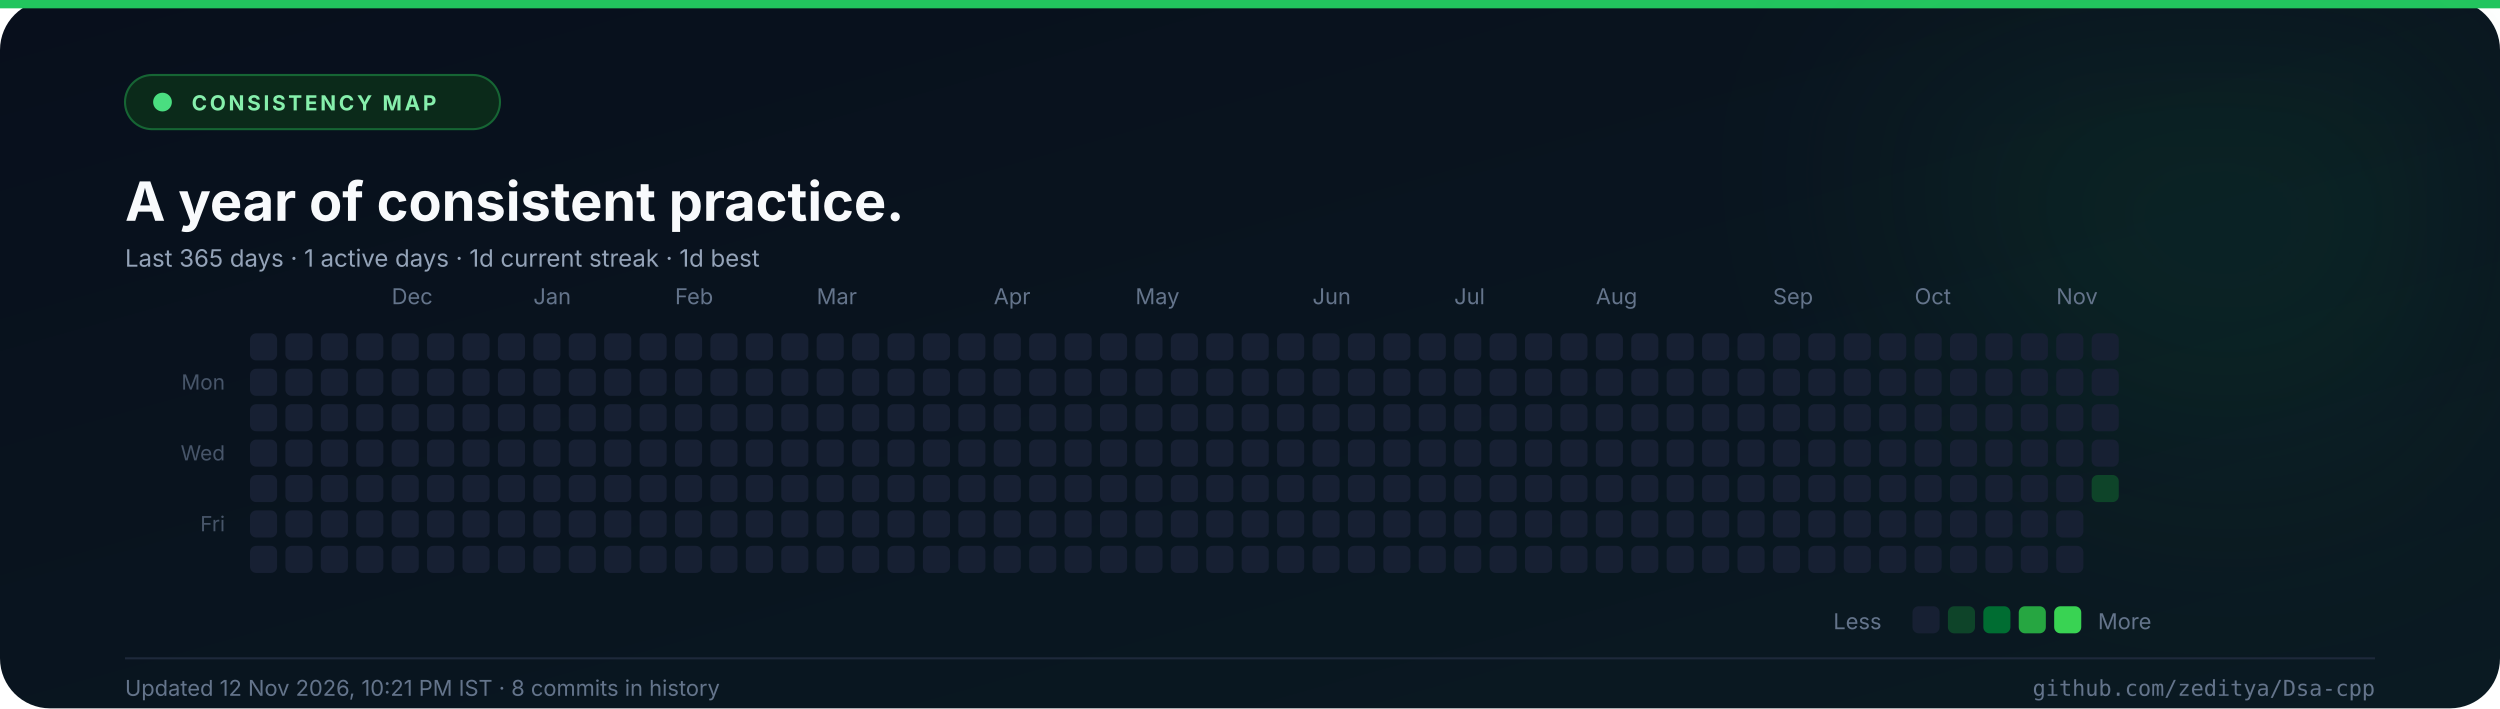
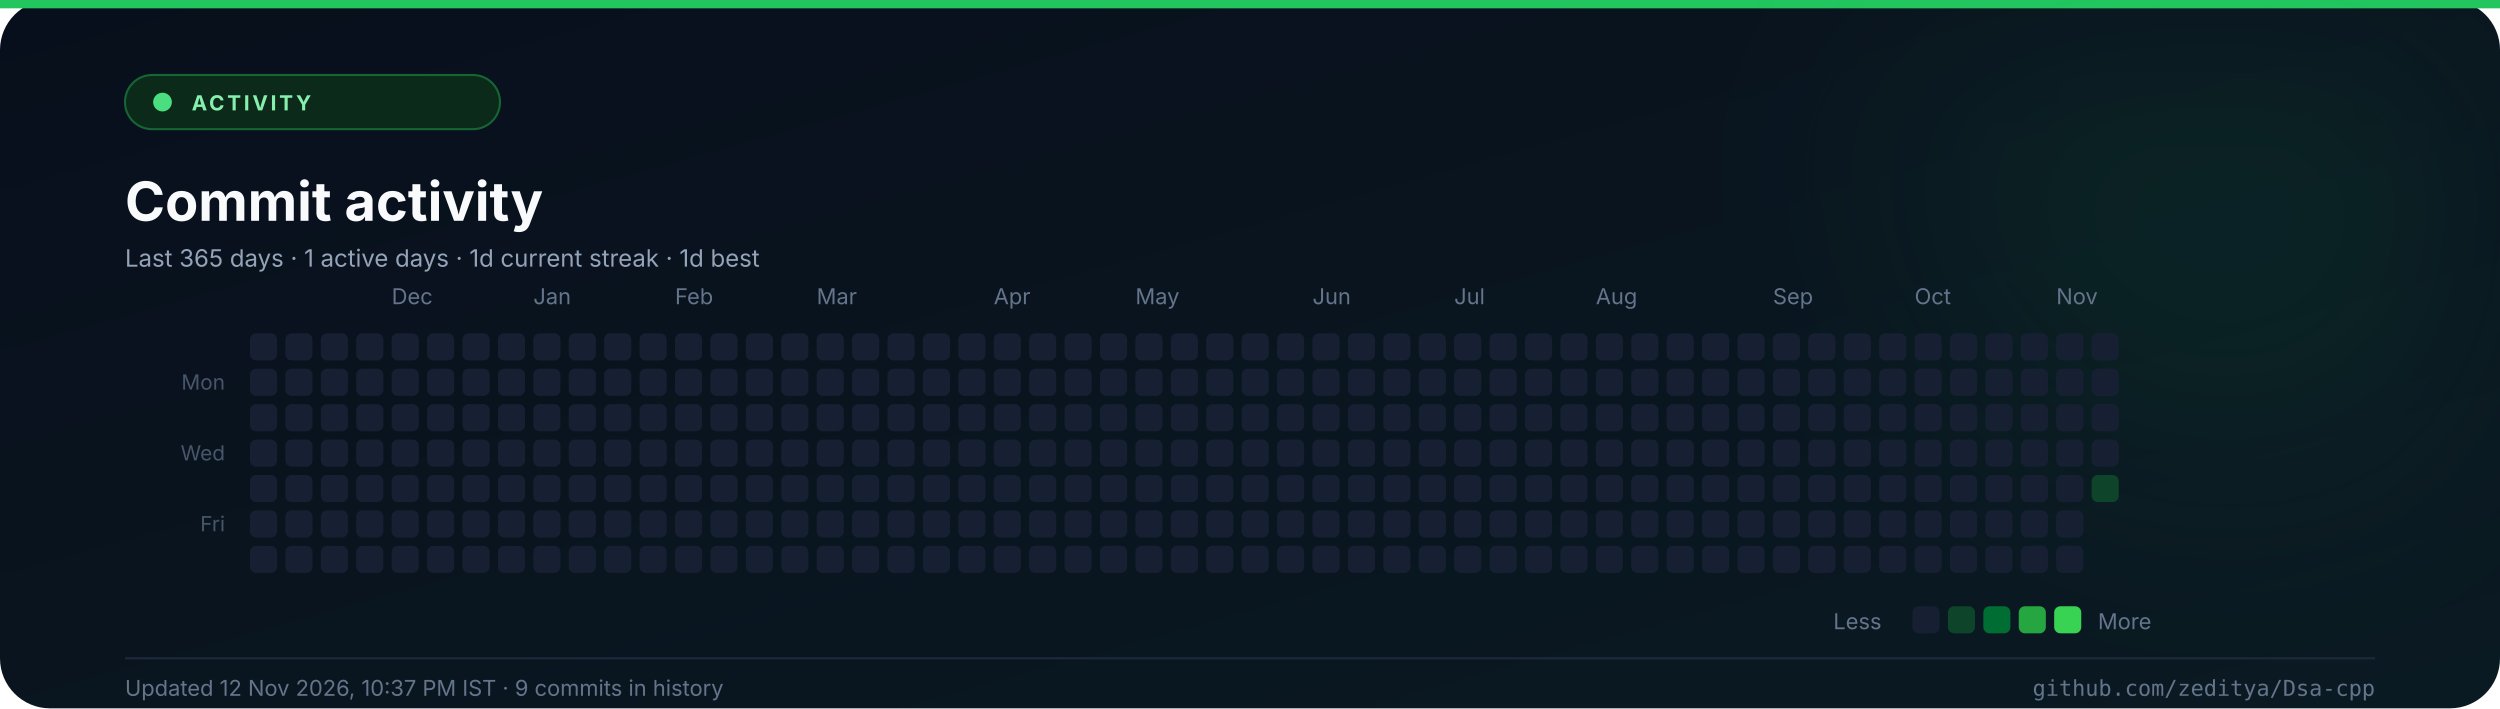
<svg xmlns="http://www.w3.org/2000/svg" width="1200" height="340" viewBox="0 0 1200 340" role="img" aria-label="Commit consistency heatmap for the last 365 days">
  <defs>
    <linearGradient id="abg" x1="0" y1="0" x2="1" y2="1">
      <stop offset="0%" stop-color="#080f1c" />
      <stop offset="100%" stop-color="#0a1a22" />
    </linearGradient>
    <filter id="aglow" x="-50%" y="-50%" width="200%" height="200%">
      <feGaussianBlur stdDeviation="60" />
    </filter>
  </defs>
  <rect width="1200" height="340" rx="24" fill="url(#abg)" />
  <rect x="0" y="0" width="1200" height="4" fill="#22c55e" />
  <circle cx="1070" cy="70" r="150" fill="#22c55e" opacity="0.08" filter="url(#aglow)" />
  <rect x="60" y="36" width="180" height="26" rx="13" fill="#0b2a1a" stroke="#166534" />
  <circle cx="78" cy="49" r="4.5" fill="#4ade80" />
-   <text x="92" y="53" font-family="Inter, 'Segoe UI', 'Helvetica Neue', Arial, sans-serif" font-size="10" font-weight="700" fill="#86efac" text-anchor="start" letter-spacing="1.3">CONSISTENCY MAP</text>
-   <text x="60" y="106" font-family="Inter, 'Segoe UI', 'Helvetica Neue', Arial, sans-serif" font-size="26" font-weight="700" fill="#f8fafc" text-anchor="start">A year of consistent practice.</text>
+   <text x="92" y="53" font-family="Inter, 'Segoe UI', 'Helvetica Neue', Arial, sans-serif" font-size="10" font-weight="700" fill="#86efac" text-anchor="start" letter-spacing="1.3">ACTIVITY</text>
+   <text x="60" y="106" font-family="Inter, 'Segoe UI', 'Helvetica Neue', Arial, sans-serif" font-size="26" font-weight="700" fill="#f8fafc" text-anchor="start">Commit activity</text>
  <text x="60" y="128" font-family="Inter, 'Segoe UI', 'Helvetica Neue', Arial, sans-serif" font-size="11.5" font-weight="400" fill="#94a3b8" text-anchor="start">Last 365 days  ·  1 active days  ·  1d current streak  ·  1d best</text>
  <text x="188" y="146" font-family="Inter, 'Segoe UI', 'Helvetica Neue', Arial, sans-serif" font-size="10.5" font-weight="400" fill="#64748b" text-anchor="start">Dec</text>
  <text x="256" y="146" font-family="Inter, 'Segoe UI', 'Helvetica Neue', Arial, sans-serif" font-size="10.5" font-weight="400" fill="#64748b" text-anchor="start">Jan</text>
  <text x="324" y="146" font-family="Inter, 'Segoe UI', 'Helvetica Neue', Arial, sans-serif" font-size="10.5" font-weight="400" fill="#64748b" text-anchor="start">Feb</text>
  <text x="392" y="146" font-family="Inter, 'Segoe UI', 'Helvetica Neue', Arial, sans-serif" font-size="10.5" font-weight="400" fill="#64748b" text-anchor="start">Mar</text>
  <text x="477" y="146" font-family="Inter, 'Segoe UI', 'Helvetica Neue', Arial, sans-serif" font-size="10.5" font-weight="400" fill="#64748b" text-anchor="start">Apr</text>
  <text x="545" y="146" font-family="Inter, 'Segoe UI', 'Helvetica Neue', Arial, sans-serif" font-size="10.5" font-weight="400" fill="#64748b" text-anchor="start">May</text>
  <text x="630" y="146" font-family="Inter, 'Segoe UI', 'Helvetica Neue', Arial, sans-serif" font-size="10.5" font-weight="400" fill="#64748b" text-anchor="start">Jun</text>
  <text x="698" y="146" font-family="Inter, 'Segoe UI', 'Helvetica Neue', Arial, sans-serif" font-size="10.5" font-weight="400" fill="#64748b" text-anchor="start">Jul</text>
  <text x="766" y="146" font-family="Inter, 'Segoe UI', 'Helvetica Neue', Arial, sans-serif" font-size="10.5" font-weight="400" fill="#64748b" text-anchor="start">Aug</text>
  <text x="851" y="146" font-family="Inter, 'Segoe UI', 'Helvetica Neue', Arial, sans-serif" font-size="10.5" font-weight="400" fill="#64748b" text-anchor="start">Sep</text>
  <text x="919" y="146" font-family="Inter, 'Segoe UI', 'Helvetica Neue', Arial, sans-serif" font-size="10.5" font-weight="400" fill="#64748b" text-anchor="start">Oct</text>
  <text x="987" y="146" font-family="Inter, 'Segoe UI', 'Helvetica Neue', Arial, sans-serif" font-size="10.5" font-weight="400" fill="#64748b" text-anchor="start">Nov</text>
  <text x="108" y="187" font-family="Inter, 'Segoe UI', 'Helvetica Neue', Arial, sans-serif" font-size="10" font-weight="400" fill="#475569" text-anchor="end">Mon</text>
  <text x="108" y="221" font-family="Inter, 'Segoe UI', 'Helvetica Neue', Arial, sans-serif" font-size="10" font-weight="400" fill="#475569" text-anchor="end">Wed</text>
  <text x="108" y="255" font-family="Inter, 'Segoe UI', 'Helvetica Neue', Arial, sans-serif" font-size="10" font-weight="400" fill="#475569" text-anchor="end">Fri</text>
  <rect x="120" y="160" width="13" height="13" rx="3" fill="#172033" />
  <rect x="120" y="177" width="13" height="13" rx="3" fill="#172033" />
  <rect x="120" y="194" width="13" height="13" rx="3" fill="#172033" />
  <rect x="120" y="211" width="13" height="13" rx="3" fill="#172033" />
  <rect x="120" y="228" width="13" height="13" rx="3" fill="#172033" />
  <rect x="120" y="245" width="13" height="13" rx="3" fill="#172033" />
  <rect x="120" y="262" width="13" height="13" rx="3" fill="#172033" />
  <rect x="137" y="160" width="13" height="13" rx="3" fill="#172033" />
  <rect x="137" y="177" width="13" height="13" rx="3" fill="#172033" />
  <rect x="137" y="194" width="13" height="13" rx="3" fill="#172033" />
  <rect x="137" y="211" width="13" height="13" rx="3" fill="#172033" />
  <rect x="137" y="228" width="13" height="13" rx="3" fill="#172033" />
  <rect x="137" y="245" width="13" height="13" rx="3" fill="#172033" />
  <rect x="137" y="262" width="13" height="13" rx="3" fill="#172033" />
  <rect x="154" y="160" width="13" height="13" rx="3" fill="#172033" />
  <rect x="154" y="177" width="13" height="13" rx="3" fill="#172033" />
  <rect x="154" y="194" width="13" height="13" rx="3" fill="#172033" />
  <rect x="154" y="211" width="13" height="13" rx="3" fill="#172033" />
  <rect x="154" y="228" width="13" height="13" rx="3" fill="#172033" />
  <rect x="154" y="245" width="13" height="13" rx="3" fill="#172033" />
  <rect x="154" y="262" width="13" height="13" rx="3" fill="#172033" />
  <rect x="171" y="160" width="13" height="13" rx="3" fill="#172033" />
  <rect x="171" y="177" width="13" height="13" rx="3" fill="#172033" />
  <rect x="171" y="194" width="13" height="13" rx="3" fill="#172033" />
  <rect x="171" y="211" width="13" height="13" rx="3" fill="#172033" />
  <rect x="171" y="228" width="13" height="13" rx="3" fill="#172033" />
  <rect x="171" y="245" width="13" height="13" rx="3" fill="#172033" />
  <rect x="171" y="262" width="13" height="13" rx="3" fill="#172033" />
  <rect x="188" y="160" width="13" height="13" rx="3" fill="#172033" />
  <rect x="188" y="177" width="13" height="13" rx="3" fill="#172033" />
  <rect x="188" y="194" width="13" height="13" rx="3" fill="#172033" />
  <rect x="188" y="211" width="13" height="13" rx="3" fill="#172033" />
  <rect x="188" y="228" width="13" height="13" rx="3" fill="#172033" />
  <rect x="188" y="245" width="13" height="13" rx="3" fill="#172033" />
  <rect x="188" y="262" width="13" height="13" rx="3" fill="#172033" />
  <rect x="205" y="160" width="13" height="13" rx="3" fill="#172033" />
  <rect x="205" y="177" width="13" height="13" rx="3" fill="#172033" />
  <rect x="205" y="194" width="13" height="13" rx="3" fill="#172033" />
  <rect x="205" y="211" width="13" height="13" rx="3" fill="#172033" />
  <rect x="205" y="228" width="13" height="13" rx="3" fill="#172033" />
  <rect x="205" y="245" width="13" height="13" rx="3" fill="#172033" />
  <rect x="205" y="262" width="13" height="13" rx="3" fill="#172033" />
  <rect x="222" y="160" width="13" height="13" rx="3" fill="#172033" />
  <rect x="222" y="177" width="13" height="13" rx="3" fill="#172033" />
  <rect x="222" y="194" width="13" height="13" rx="3" fill="#172033" />
  <rect x="222" y="211" width="13" height="13" rx="3" fill="#172033" />
  <rect x="222" y="228" width="13" height="13" rx="3" fill="#172033" />
  <rect x="222" y="245" width="13" height="13" rx="3" fill="#172033" />
  <rect x="222" y="262" width="13" height="13" rx="3" fill="#172033" />
  <rect x="239" y="160" width="13" height="13" rx="3" fill="#172033" />
  <rect x="239" y="177" width="13" height="13" rx="3" fill="#172033" />
  <rect x="239" y="194" width="13" height="13" rx="3" fill="#172033" />
  <rect x="239" y="211" width="13" height="13" rx="3" fill="#172033" />
  <rect x="239" y="228" width="13" height="13" rx="3" fill="#172033" />
  <rect x="239" y="245" width="13" height="13" rx="3" fill="#172033" />
  <rect x="239" y="262" width="13" height="13" rx="3" fill="#172033" />
  <rect x="256" y="160" width="13" height="13" rx="3" fill="#172033" />
  <rect x="256" y="177" width="13" height="13" rx="3" fill="#172033" />
  <rect x="256" y="194" width="13" height="13" rx="3" fill="#172033" />
  <rect x="256" y="211" width="13" height="13" rx="3" fill="#172033" />
  <rect x="256" y="228" width="13" height="13" rx="3" fill="#172033" />
  <rect x="256" y="245" width="13" height="13" rx="3" fill="#172033" />
  <rect x="256" y="262" width="13" height="13" rx="3" fill="#172033" />
  <rect x="273" y="160" width="13" height="13" rx="3" fill="#172033" />
  <rect x="273" y="177" width="13" height="13" rx="3" fill="#172033" />
  <rect x="273" y="194" width="13" height="13" rx="3" fill="#172033" />
  <rect x="273" y="211" width="13" height="13" rx="3" fill="#172033" />
  <rect x="273" y="228" width="13" height="13" rx="3" fill="#172033" />
  <rect x="273" y="245" width="13" height="13" rx="3" fill="#172033" />
  <rect x="273" y="262" width="13" height="13" rx="3" fill="#172033" />
  <rect x="290" y="160" width="13" height="13" rx="3" fill="#172033" />
  <rect x="290" y="177" width="13" height="13" rx="3" fill="#172033" />
  <rect x="290" y="194" width="13" height="13" rx="3" fill="#172033" />
  <rect x="290" y="211" width="13" height="13" rx="3" fill="#172033" />
  <rect x="290" y="228" width="13" height="13" rx="3" fill="#172033" />
  <rect x="290" y="245" width="13" height="13" rx="3" fill="#172033" />
  <rect x="290" y="262" width="13" height="13" rx="3" fill="#172033" />
  <rect x="307" y="160" width="13" height="13" rx="3" fill="#172033" />
  <rect x="307" y="177" width="13" height="13" rx="3" fill="#172033" />
  <rect x="307" y="194" width="13" height="13" rx="3" fill="#172033" />
  <rect x="307" y="211" width="13" height="13" rx="3" fill="#172033" />
  <rect x="307" y="228" width="13" height="13" rx="3" fill="#172033" />
  <rect x="307" y="245" width="13" height="13" rx="3" fill="#172033" />
  <rect x="307" y="262" width="13" height="13" rx="3" fill="#172033" />
  <rect x="324" y="160" width="13" height="13" rx="3" fill="#172033" />
  <rect x="324" y="177" width="13" height="13" rx="3" fill="#172033" />
  <rect x="324" y="194" width="13" height="13" rx="3" fill="#172033" />
  <rect x="324" y="211" width="13" height="13" rx="3" fill="#172033" />
  <rect x="324" y="228" width="13" height="13" rx="3" fill="#172033" />
  <rect x="324" y="245" width="13" height="13" rx="3" fill="#172033" />
  <rect x="324" y="262" width="13" height="13" rx="3" fill="#172033" />
  <rect x="341" y="160" width="13" height="13" rx="3" fill="#172033" />
  <rect x="341" y="177" width="13" height="13" rx="3" fill="#172033" />
  <rect x="341" y="194" width="13" height="13" rx="3" fill="#172033" />
  <rect x="341" y="211" width="13" height="13" rx="3" fill="#172033" />
  <rect x="341" y="228" width="13" height="13" rx="3" fill="#172033" />
  <rect x="341" y="245" width="13" height="13" rx="3" fill="#172033" />
  <rect x="341" y="262" width="13" height="13" rx="3" fill="#172033" />
  <rect x="358" y="160" width="13" height="13" rx="3" fill="#172033" />
  <rect x="358" y="177" width="13" height="13" rx="3" fill="#172033" />
  <rect x="358" y="194" width="13" height="13" rx="3" fill="#172033" />
  <rect x="358" y="211" width="13" height="13" rx="3" fill="#172033" />
  <rect x="358" y="228" width="13" height="13" rx="3" fill="#172033" />
  <rect x="358" y="245" width="13" height="13" rx="3" fill="#172033" />
  <rect x="358" y="262" width="13" height="13" rx="3" fill="#172033" />
  <rect x="375" y="160" width="13" height="13" rx="3" fill="#172033" />
  <rect x="375" y="177" width="13" height="13" rx="3" fill="#172033" />
  <rect x="375" y="194" width="13" height="13" rx="3" fill="#172033" />
  <rect x="375" y="211" width="13" height="13" rx="3" fill="#172033" />
  <rect x="375" y="228" width="13" height="13" rx="3" fill="#172033" />
  <rect x="375" y="245" width="13" height="13" rx="3" fill="#172033" />
  <rect x="375" y="262" width="13" height="13" rx="3" fill="#172033" />
  <rect x="392" y="160" width="13" height="13" rx="3" fill="#172033" />
  <rect x="392" y="177" width="13" height="13" rx="3" fill="#172033" />
  <rect x="392" y="194" width="13" height="13" rx="3" fill="#172033" />
  <rect x="392" y="211" width="13" height="13" rx="3" fill="#172033" />
  <rect x="392" y="228" width="13" height="13" rx="3" fill="#172033" />
  <rect x="392" y="245" width="13" height="13" rx="3" fill="#172033" />
  <rect x="392" y="262" width="13" height="13" rx="3" fill="#172033" />
  <rect x="409" y="160" width="13" height="13" rx="3" fill="#172033" />
  <rect x="409" y="177" width="13" height="13" rx="3" fill="#172033" />
  <rect x="409" y="194" width="13" height="13" rx="3" fill="#172033" />
  <rect x="409" y="211" width="13" height="13" rx="3" fill="#172033" />
  <rect x="409" y="228" width="13" height="13" rx="3" fill="#172033" />
  <rect x="409" y="245" width="13" height="13" rx="3" fill="#172033" />
  <rect x="409" y="262" width="13" height="13" rx="3" fill="#172033" />
  <rect x="426" y="160" width="13" height="13" rx="3" fill="#172033" />
  <rect x="426" y="177" width="13" height="13" rx="3" fill="#172033" />
  <rect x="426" y="194" width="13" height="13" rx="3" fill="#172033" />
  <rect x="426" y="211" width="13" height="13" rx="3" fill="#172033" />
  <rect x="426" y="228" width="13" height="13" rx="3" fill="#172033" />
  <rect x="426" y="245" width="13" height="13" rx="3" fill="#172033" />
  <rect x="426" y="262" width="13" height="13" rx="3" fill="#172033" />
  <rect x="443" y="160" width="13" height="13" rx="3" fill="#172033" />
  <rect x="443" y="177" width="13" height="13" rx="3" fill="#172033" />
  <rect x="443" y="194" width="13" height="13" rx="3" fill="#172033" />
  <rect x="443" y="211" width="13" height="13" rx="3" fill="#172033" />
  <rect x="443" y="228" width="13" height="13" rx="3" fill="#172033" />
  <rect x="443" y="245" width="13" height="13" rx="3" fill="#172033" />
  <rect x="443" y="262" width="13" height="13" rx="3" fill="#172033" />
  <rect x="460" y="160" width="13" height="13" rx="3" fill="#172033" />
  <rect x="460" y="177" width="13" height="13" rx="3" fill="#172033" />
  <rect x="460" y="194" width="13" height="13" rx="3" fill="#172033" />
  <rect x="460" y="211" width="13" height="13" rx="3" fill="#172033" />
  <rect x="460" y="228" width="13" height="13" rx="3" fill="#172033" />
  <rect x="460" y="245" width="13" height="13" rx="3" fill="#172033" />
  <rect x="460" y="262" width="13" height="13" rx="3" fill="#172033" />
  <rect x="477" y="160" width="13" height="13" rx="3" fill="#172033" />
  <rect x="477" y="177" width="13" height="13" rx="3" fill="#172033" />
  <rect x="477" y="194" width="13" height="13" rx="3" fill="#172033" />
  <rect x="477" y="211" width="13" height="13" rx="3" fill="#172033" />
  <rect x="477" y="228" width="13" height="13" rx="3" fill="#172033" />
  <rect x="477" y="245" width="13" height="13" rx="3" fill="#172033" />
  <rect x="477" y="262" width="13" height="13" rx="3" fill="#172033" />
  <rect x="494" y="160" width="13" height="13" rx="3" fill="#172033" />
  <rect x="494" y="177" width="13" height="13" rx="3" fill="#172033" />
  <rect x="494" y="194" width="13" height="13" rx="3" fill="#172033" />
  <rect x="494" y="211" width="13" height="13" rx="3" fill="#172033" />
  <rect x="494" y="228" width="13" height="13" rx="3" fill="#172033" />
  <rect x="494" y="245" width="13" height="13" rx="3" fill="#172033" />
  <rect x="494" y="262" width="13" height="13" rx="3" fill="#172033" />
  <rect x="511" y="160" width="13" height="13" rx="3" fill="#172033" />
  <rect x="511" y="177" width="13" height="13" rx="3" fill="#172033" />
  <rect x="511" y="194" width="13" height="13" rx="3" fill="#172033" />
  <rect x="511" y="211" width="13" height="13" rx="3" fill="#172033" />
  <rect x="511" y="228" width="13" height="13" rx="3" fill="#172033" />
  <rect x="511" y="245" width="13" height="13" rx="3" fill="#172033" />
  <rect x="511" y="262" width="13" height="13" rx="3" fill="#172033" />
  <rect x="528" y="160" width="13" height="13" rx="3" fill="#172033" />
  <rect x="528" y="177" width="13" height="13" rx="3" fill="#172033" />
  <rect x="528" y="194" width="13" height="13" rx="3" fill="#172033" />
  <rect x="528" y="211" width="13" height="13" rx="3" fill="#172033" />
  <rect x="528" y="228" width="13" height="13" rx="3" fill="#172033" />
  <rect x="528" y="245" width="13" height="13" rx="3" fill="#172033" />
  <rect x="528" y="262" width="13" height="13" rx="3" fill="#172033" />
  <rect x="545" y="160" width="13" height="13" rx="3" fill="#172033" />
  <rect x="545" y="177" width="13" height="13" rx="3" fill="#172033" />
  <rect x="545" y="194" width="13" height="13" rx="3" fill="#172033" />
  <rect x="545" y="211" width="13" height="13" rx="3" fill="#172033" />
  <rect x="545" y="228" width="13" height="13" rx="3" fill="#172033" />
  <rect x="545" y="245" width="13" height="13" rx="3" fill="#172033" />
  <rect x="545" y="262" width="13" height="13" rx="3" fill="#172033" />
  <rect x="562" y="160" width="13" height="13" rx="3" fill="#172033" />
  <rect x="562" y="177" width="13" height="13" rx="3" fill="#172033" />
  <rect x="562" y="194" width="13" height="13" rx="3" fill="#172033" />
  <rect x="562" y="211" width="13" height="13" rx="3" fill="#172033" />
  <rect x="562" y="228" width="13" height="13" rx="3" fill="#172033" />
  <rect x="562" y="245" width="13" height="13" rx="3" fill="#172033" />
  <rect x="562" y="262" width="13" height="13" rx="3" fill="#172033" />
  <rect x="579" y="160" width="13" height="13" rx="3" fill="#172033" />
  <rect x="579" y="177" width="13" height="13" rx="3" fill="#172033" />
  <rect x="579" y="194" width="13" height="13" rx="3" fill="#172033" />
  <rect x="579" y="211" width="13" height="13" rx="3" fill="#172033" />
  <rect x="579" y="228" width="13" height="13" rx="3" fill="#172033" />
  <rect x="579" y="245" width="13" height="13" rx="3" fill="#172033" />
  <rect x="579" y="262" width="13" height="13" rx="3" fill="#172033" />
  <rect x="596" y="160" width="13" height="13" rx="3" fill="#172033" />
  <rect x="596" y="177" width="13" height="13" rx="3" fill="#172033" />
  <rect x="596" y="194" width="13" height="13" rx="3" fill="#172033" />
  <rect x="596" y="211" width="13" height="13" rx="3" fill="#172033" />
  <rect x="596" y="228" width="13" height="13" rx="3" fill="#172033" />
  <rect x="596" y="245" width="13" height="13" rx="3" fill="#172033" />
  <rect x="596" y="262" width="13" height="13" rx="3" fill="#172033" />
  <rect x="613" y="160" width="13" height="13" rx="3" fill="#172033" />
  <rect x="613" y="177" width="13" height="13" rx="3" fill="#172033" />
  <rect x="613" y="194" width="13" height="13" rx="3" fill="#172033" />
  <rect x="613" y="211" width="13" height="13" rx="3" fill="#172033" />
  <rect x="613" y="228" width="13" height="13" rx="3" fill="#172033" />
  <rect x="613" y="245" width="13" height="13" rx="3" fill="#172033" />
  <rect x="613" y="262" width="13" height="13" rx="3" fill="#172033" />
  <rect x="630" y="160" width="13" height="13" rx="3" fill="#172033" />
  <rect x="630" y="177" width="13" height="13" rx="3" fill="#172033" />
  <rect x="630" y="194" width="13" height="13" rx="3" fill="#172033" />
  <rect x="630" y="211" width="13" height="13" rx="3" fill="#172033" />
  <rect x="630" y="228" width="13" height="13" rx="3" fill="#172033" />
  <rect x="630" y="245" width="13" height="13" rx="3" fill="#172033" />
  <rect x="630" y="262" width="13" height="13" rx="3" fill="#172033" />
  <rect x="647" y="160" width="13" height="13" rx="3" fill="#172033" />
  <rect x="647" y="177" width="13" height="13" rx="3" fill="#172033" />
  <rect x="647" y="194" width="13" height="13" rx="3" fill="#172033" />
  <rect x="647" y="211" width="13" height="13" rx="3" fill="#172033" />
  <rect x="647" y="228" width="13" height="13" rx="3" fill="#172033" />
  <rect x="647" y="245" width="13" height="13" rx="3" fill="#172033" />
  <rect x="647" y="262" width="13" height="13" rx="3" fill="#172033" />
  <rect x="664" y="160" width="13" height="13" rx="3" fill="#172033" />
  <rect x="664" y="177" width="13" height="13" rx="3" fill="#172033" />
  <rect x="664" y="194" width="13" height="13" rx="3" fill="#172033" />
  <rect x="664" y="211" width="13" height="13" rx="3" fill="#172033" />
  <rect x="664" y="228" width="13" height="13" rx="3" fill="#172033" />
  <rect x="664" y="245" width="13" height="13" rx="3" fill="#172033" />
  <rect x="664" y="262" width="13" height="13" rx="3" fill="#172033" />
  <rect x="681" y="160" width="13" height="13" rx="3" fill="#172033" />
  <rect x="681" y="177" width="13" height="13" rx="3" fill="#172033" />
  <rect x="681" y="194" width="13" height="13" rx="3" fill="#172033" />
  <rect x="681" y="211" width="13" height="13" rx="3" fill="#172033" />
  <rect x="681" y="228" width="13" height="13" rx="3" fill="#172033" />
  <rect x="681" y="245" width="13" height="13" rx="3" fill="#172033" />
  <rect x="681" y="262" width="13" height="13" rx="3" fill="#172033" />
  <rect x="698" y="160" width="13" height="13" rx="3" fill="#172033" />
  <rect x="698" y="177" width="13" height="13" rx="3" fill="#172033" />
  <rect x="698" y="194" width="13" height="13" rx="3" fill="#172033" />
  <rect x="698" y="211" width="13" height="13" rx="3" fill="#172033" />
  <rect x="698" y="228" width="13" height="13" rx="3" fill="#172033" />
  <rect x="698" y="245" width="13" height="13" rx="3" fill="#172033" />
  <rect x="698" y="262" width="13" height="13" rx="3" fill="#172033" />
  <rect x="715" y="160" width="13" height="13" rx="3" fill="#172033" />
  <rect x="715" y="177" width="13" height="13" rx="3" fill="#172033" />
  <rect x="715" y="194" width="13" height="13" rx="3" fill="#172033" />
  <rect x="715" y="211" width="13" height="13" rx="3" fill="#172033" />
  <rect x="715" y="228" width="13" height="13" rx="3" fill="#172033" />
  <rect x="715" y="245" width="13" height="13" rx="3" fill="#172033" />
  <rect x="715" y="262" width="13" height="13" rx="3" fill="#172033" />
  <rect x="732" y="160" width="13" height="13" rx="3" fill="#172033" />
  <rect x="732" y="177" width="13" height="13" rx="3" fill="#172033" />
  <rect x="732" y="194" width="13" height="13" rx="3" fill="#172033" />
  <rect x="732" y="211" width="13" height="13" rx="3" fill="#172033" />
  <rect x="732" y="228" width="13" height="13" rx="3" fill="#172033" />
  <rect x="732" y="245" width="13" height="13" rx="3" fill="#172033" />
  <rect x="732" y="262" width="13" height="13" rx="3" fill="#172033" />
  <rect x="749" y="160" width="13" height="13" rx="3" fill="#172033" />
  <rect x="749" y="177" width="13" height="13" rx="3" fill="#172033" />
  <rect x="749" y="194" width="13" height="13" rx="3" fill="#172033" />
  <rect x="749" y="211" width="13" height="13" rx="3" fill="#172033" />
  <rect x="749" y="228" width="13" height="13" rx="3" fill="#172033" />
  <rect x="749" y="245" width="13" height="13" rx="3" fill="#172033" />
  <rect x="749" y="262" width="13" height="13" rx="3" fill="#172033" />
  <rect x="766" y="160" width="13" height="13" rx="3" fill="#172033" />
  <rect x="766" y="177" width="13" height="13" rx="3" fill="#172033" />
  <rect x="766" y="194" width="13" height="13" rx="3" fill="#172033" />
  <rect x="766" y="211" width="13" height="13" rx="3" fill="#172033" />
  <rect x="766" y="228" width="13" height="13" rx="3" fill="#172033" />
  <rect x="766" y="245" width="13" height="13" rx="3" fill="#172033" />
  <rect x="766" y="262" width="13" height="13" rx="3" fill="#172033" />
  <rect x="783" y="160" width="13" height="13" rx="3" fill="#172033" />
  <rect x="783" y="177" width="13" height="13" rx="3" fill="#172033" />
  <rect x="783" y="194" width="13" height="13" rx="3" fill="#172033" />
  <rect x="783" y="211" width="13" height="13" rx="3" fill="#172033" />
  <rect x="783" y="228" width="13" height="13" rx="3" fill="#172033" />
  <rect x="783" y="245" width="13" height="13" rx="3" fill="#172033" />
  <rect x="783" y="262" width="13" height="13" rx="3" fill="#172033" />
  <rect x="800" y="160" width="13" height="13" rx="3" fill="#172033" />
  <rect x="800" y="177" width="13" height="13" rx="3" fill="#172033" />
  <rect x="800" y="194" width="13" height="13" rx="3" fill="#172033" />
  <rect x="800" y="211" width="13" height="13" rx="3" fill="#172033" />
  <rect x="800" y="228" width="13" height="13" rx="3" fill="#172033" />
  <rect x="800" y="245" width="13" height="13" rx="3" fill="#172033" />
  <rect x="800" y="262" width="13" height="13" rx="3" fill="#172033" />
  <rect x="817" y="160" width="13" height="13" rx="3" fill="#172033" />
  <rect x="817" y="177" width="13" height="13" rx="3" fill="#172033" />
  <rect x="817" y="194" width="13" height="13" rx="3" fill="#172033" />
  <rect x="817" y="211" width="13" height="13" rx="3" fill="#172033" />
  <rect x="817" y="228" width="13" height="13" rx="3" fill="#172033" />
  <rect x="817" y="245" width="13" height="13" rx="3" fill="#172033" />
  <rect x="817" y="262" width="13" height="13" rx="3" fill="#172033" />
  <rect x="834" y="160" width="13" height="13" rx="3" fill="#172033" />
  <rect x="834" y="177" width="13" height="13" rx="3" fill="#172033" />
  <rect x="834" y="194" width="13" height="13" rx="3" fill="#172033" />
  <rect x="834" y="211" width="13" height="13" rx="3" fill="#172033" />
  <rect x="834" y="228" width="13" height="13" rx="3" fill="#172033" />
  <rect x="834" y="245" width="13" height="13" rx="3" fill="#172033" />
  <rect x="834" y="262" width="13" height="13" rx="3" fill="#172033" />
  <rect x="851" y="160" width="13" height="13" rx="3" fill="#172033" />
  <rect x="851" y="177" width="13" height="13" rx="3" fill="#172033" />
  <rect x="851" y="194" width="13" height="13" rx="3" fill="#172033" />
  <rect x="851" y="211" width="13" height="13" rx="3" fill="#172033" />
  <rect x="851" y="228" width="13" height="13" rx="3" fill="#172033" />
  <rect x="851" y="245" width="13" height="13" rx="3" fill="#172033" />
  <rect x="851" y="262" width="13" height="13" rx="3" fill="#172033" />
  <rect x="868" y="160" width="13" height="13" rx="3" fill="#172033" />
  <rect x="868" y="177" width="13" height="13" rx="3" fill="#172033" />
  <rect x="868" y="194" width="13" height="13" rx="3" fill="#172033" />
  <rect x="868" y="211" width="13" height="13" rx="3" fill="#172033" />
  <rect x="868" y="228" width="13" height="13" rx="3" fill="#172033" />
  <rect x="868" y="245" width="13" height="13" rx="3" fill="#172033" />
  <rect x="868" y="262" width="13" height="13" rx="3" fill="#172033" />
  <rect x="885" y="160" width="13" height="13" rx="3" fill="#172033" />
  <rect x="885" y="177" width="13" height="13" rx="3" fill="#172033" />
  <rect x="885" y="194" width="13" height="13" rx="3" fill="#172033" />
  <rect x="885" y="211" width="13" height="13" rx="3" fill="#172033" />
  <rect x="885" y="228" width="13" height="13" rx="3" fill="#172033" />
  <rect x="885" y="245" width="13" height="13" rx="3" fill="#172033" />
  <rect x="885" y="262" width="13" height="13" rx="3" fill="#172033" />
  <rect x="902" y="160" width="13" height="13" rx="3" fill="#172033" />
  <rect x="902" y="177" width="13" height="13" rx="3" fill="#172033" />
  <rect x="902" y="194" width="13" height="13" rx="3" fill="#172033" />
  <rect x="902" y="211" width="13" height="13" rx="3" fill="#172033" />
  <rect x="902" y="228" width="13" height="13" rx="3" fill="#172033" />
  <rect x="902" y="245" width="13" height="13" rx="3" fill="#172033" />
  <rect x="902" y="262" width="13" height="13" rx="3" fill="#172033" />
  <rect x="919" y="160" width="13" height="13" rx="3" fill="#172033" />
  <rect x="919" y="177" width="13" height="13" rx="3" fill="#172033" />
  <rect x="919" y="194" width="13" height="13" rx="3" fill="#172033" />
  <rect x="919" y="211" width="13" height="13" rx="3" fill="#172033" />
  <rect x="919" y="228" width="13" height="13" rx="3" fill="#172033" />
  <rect x="919" y="245" width="13" height="13" rx="3" fill="#172033" />
  <rect x="919" y="262" width="13" height="13" rx="3" fill="#172033" />
  <rect x="936" y="160" width="13" height="13" rx="3" fill="#172033" />
  <rect x="936" y="177" width="13" height="13" rx="3" fill="#172033" />
  <rect x="936" y="194" width="13" height="13" rx="3" fill="#172033" />
  <rect x="936" y="211" width="13" height="13" rx="3" fill="#172033" />
  <rect x="936" y="228" width="13" height="13" rx="3" fill="#172033" />
  <rect x="936" y="245" width="13" height="13" rx="3" fill="#172033" />
  <rect x="936" y="262" width="13" height="13" rx="3" fill="#172033" />
  <rect x="953" y="160" width="13" height="13" rx="3" fill="#172033" />
  <rect x="953" y="177" width="13" height="13" rx="3" fill="#172033" />
  <rect x="953" y="194" width="13" height="13" rx="3" fill="#172033" />
  <rect x="953" y="211" width="13" height="13" rx="3" fill="#172033" />
  <rect x="953" y="228" width="13" height="13" rx="3" fill="#172033" />
  <rect x="953" y="245" width="13" height="13" rx="3" fill="#172033" />
  <rect x="953" y="262" width="13" height="13" rx="3" fill="#172033" />
  <rect x="970" y="160" width="13" height="13" rx="3" fill="#172033" />
  <rect x="970" y="177" width="13" height="13" rx="3" fill="#172033" />
  <rect x="970" y="194" width="13" height="13" rx="3" fill="#172033" />
  <rect x="970" y="211" width="13" height="13" rx="3" fill="#172033" />
  <rect x="970" y="228" width="13" height="13" rx="3" fill="#172033" />
  <rect x="970" y="245" width="13" height="13" rx="3" fill="#172033" />
  <rect x="970" y="262" width="13" height="13" rx="3" fill="#172033" />
  <rect x="987" y="160" width="13" height="13" rx="3" fill="#172033" />
  <rect x="987" y="177" width="13" height="13" rx="3" fill="#172033" />
  <rect x="987" y="194" width="13" height="13" rx="3" fill="#172033" />
  <rect x="987" y="211" width="13" height="13" rx="3" fill="#172033" />
  <rect x="987" y="228" width="13" height="13" rx="3" fill="#172033" />
  <rect x="987" y="245" width="13" height="13" rx="3" fill="#172033" />
  <rect x="987" y="262" width="13" height="13" rx="3" fill="#172033" />
  <rect x="1004" y="160" width="13" height="13" rx="3" fill="#172033" />
  <rect x="1004" y="177" width="13" height="13" rx="3" fill="#172033" />
  <rect x="1004" y="194" width="13" height="13" rx="3" fill="#172033" />
  <rect x="1004" y="211" width="13" height="13" rx="3" fill="#172033" />
  <rect x="1004" y="228" width="13" height="13" rx="3" fill="#0e4429" />
  <text x="880" y="302" font-family="Inter, 'Segoe UI', 'Helvetica Neue', Arial, sans-serif" font-size="10.5" font-weight="400" fill="#64748b" text-anchor="start">Less</text>
  <rect x="918" y="291" width="13" height="13" rx="3" fill="#172033" />
  <rect x="935" y="291" width="13" height="13" rx="3" fill="#0e4429" />
  <rect x="952" y="291" width="13" height="13" rx="3" fill="#006d32" />
  <rect x="969" y="291" width="13" height="13" rx="3" fill="#26a641" />
  <rect x="986" y="291" width="13" height="13" rx="3" fill="#39d353" />
  <text x="1007" y="302" font-family="Inter, 'Segoe UI', 'Helvetica Neue', Arial, sans-serif" font-size="10.5" font-weight="400" fill="#64748b" text-anchor="start">More</text>
  <line x1="60" y1="316" x2="1140" y2="316" stroke="#1e293b" stroke-width="1" />
-   <text x="60" y="334" font-family="Inter, 'Segoe UI', 'Helvetica Neue', Arial, sans-serif" font-size="10.5" font-weight="400" fill="#64748b" text-anchor="start">Updated 12 Nov 2026, 10:21 PM IST  ·  8 commits in history</text>
+   <text x="60" y="334" font-family="Inter, 'Segoe UI', 'Helvetica Neue', Arial, sans-serif" font-size="10.5" font-weight="400" fill="#64748b" text-anchor="start">Updated 12 Nov 2026, 10:37 PM IST  ·  9 commits in history</text>
  <text x="1140" y="334" font-family="'JetBrains Mono', 'Fira Code', 'SFMono-Regular', Consolas, monospace" font-size="10.5" font-weight="400" fill="#64748b" text-anchor="end">github.com/zeditya/Dsa-cpp</text>
</svg>
